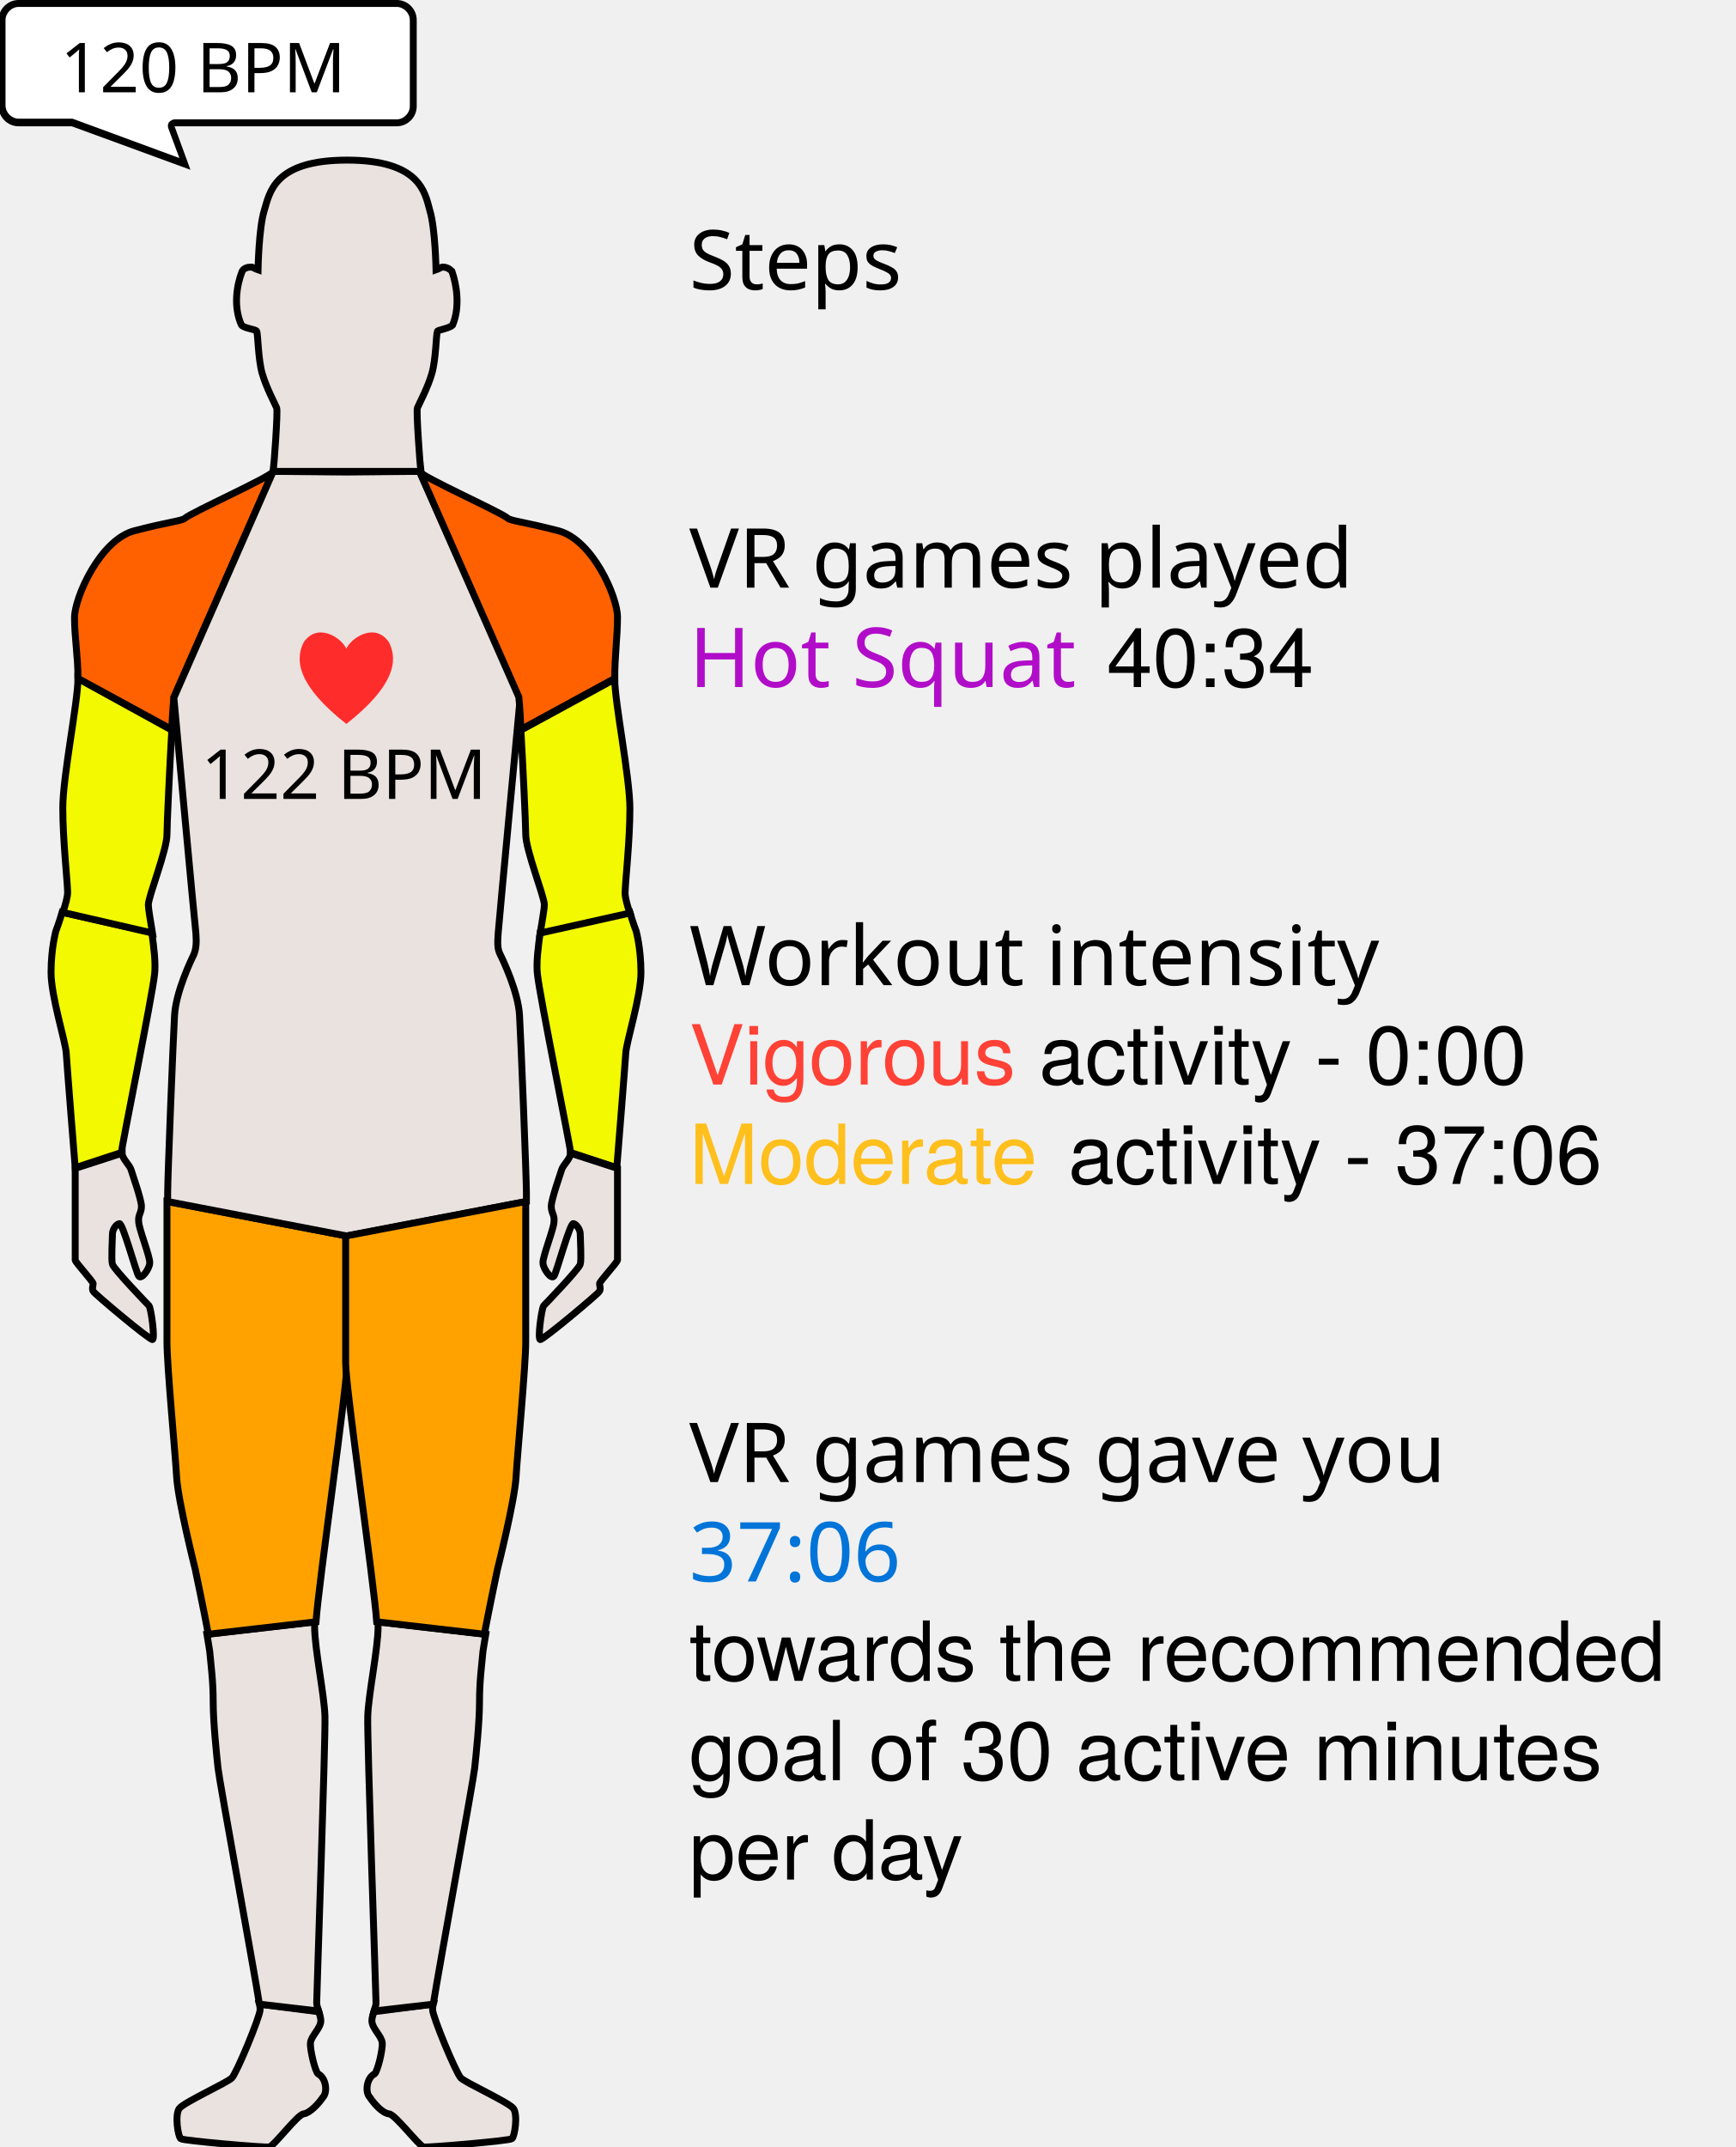
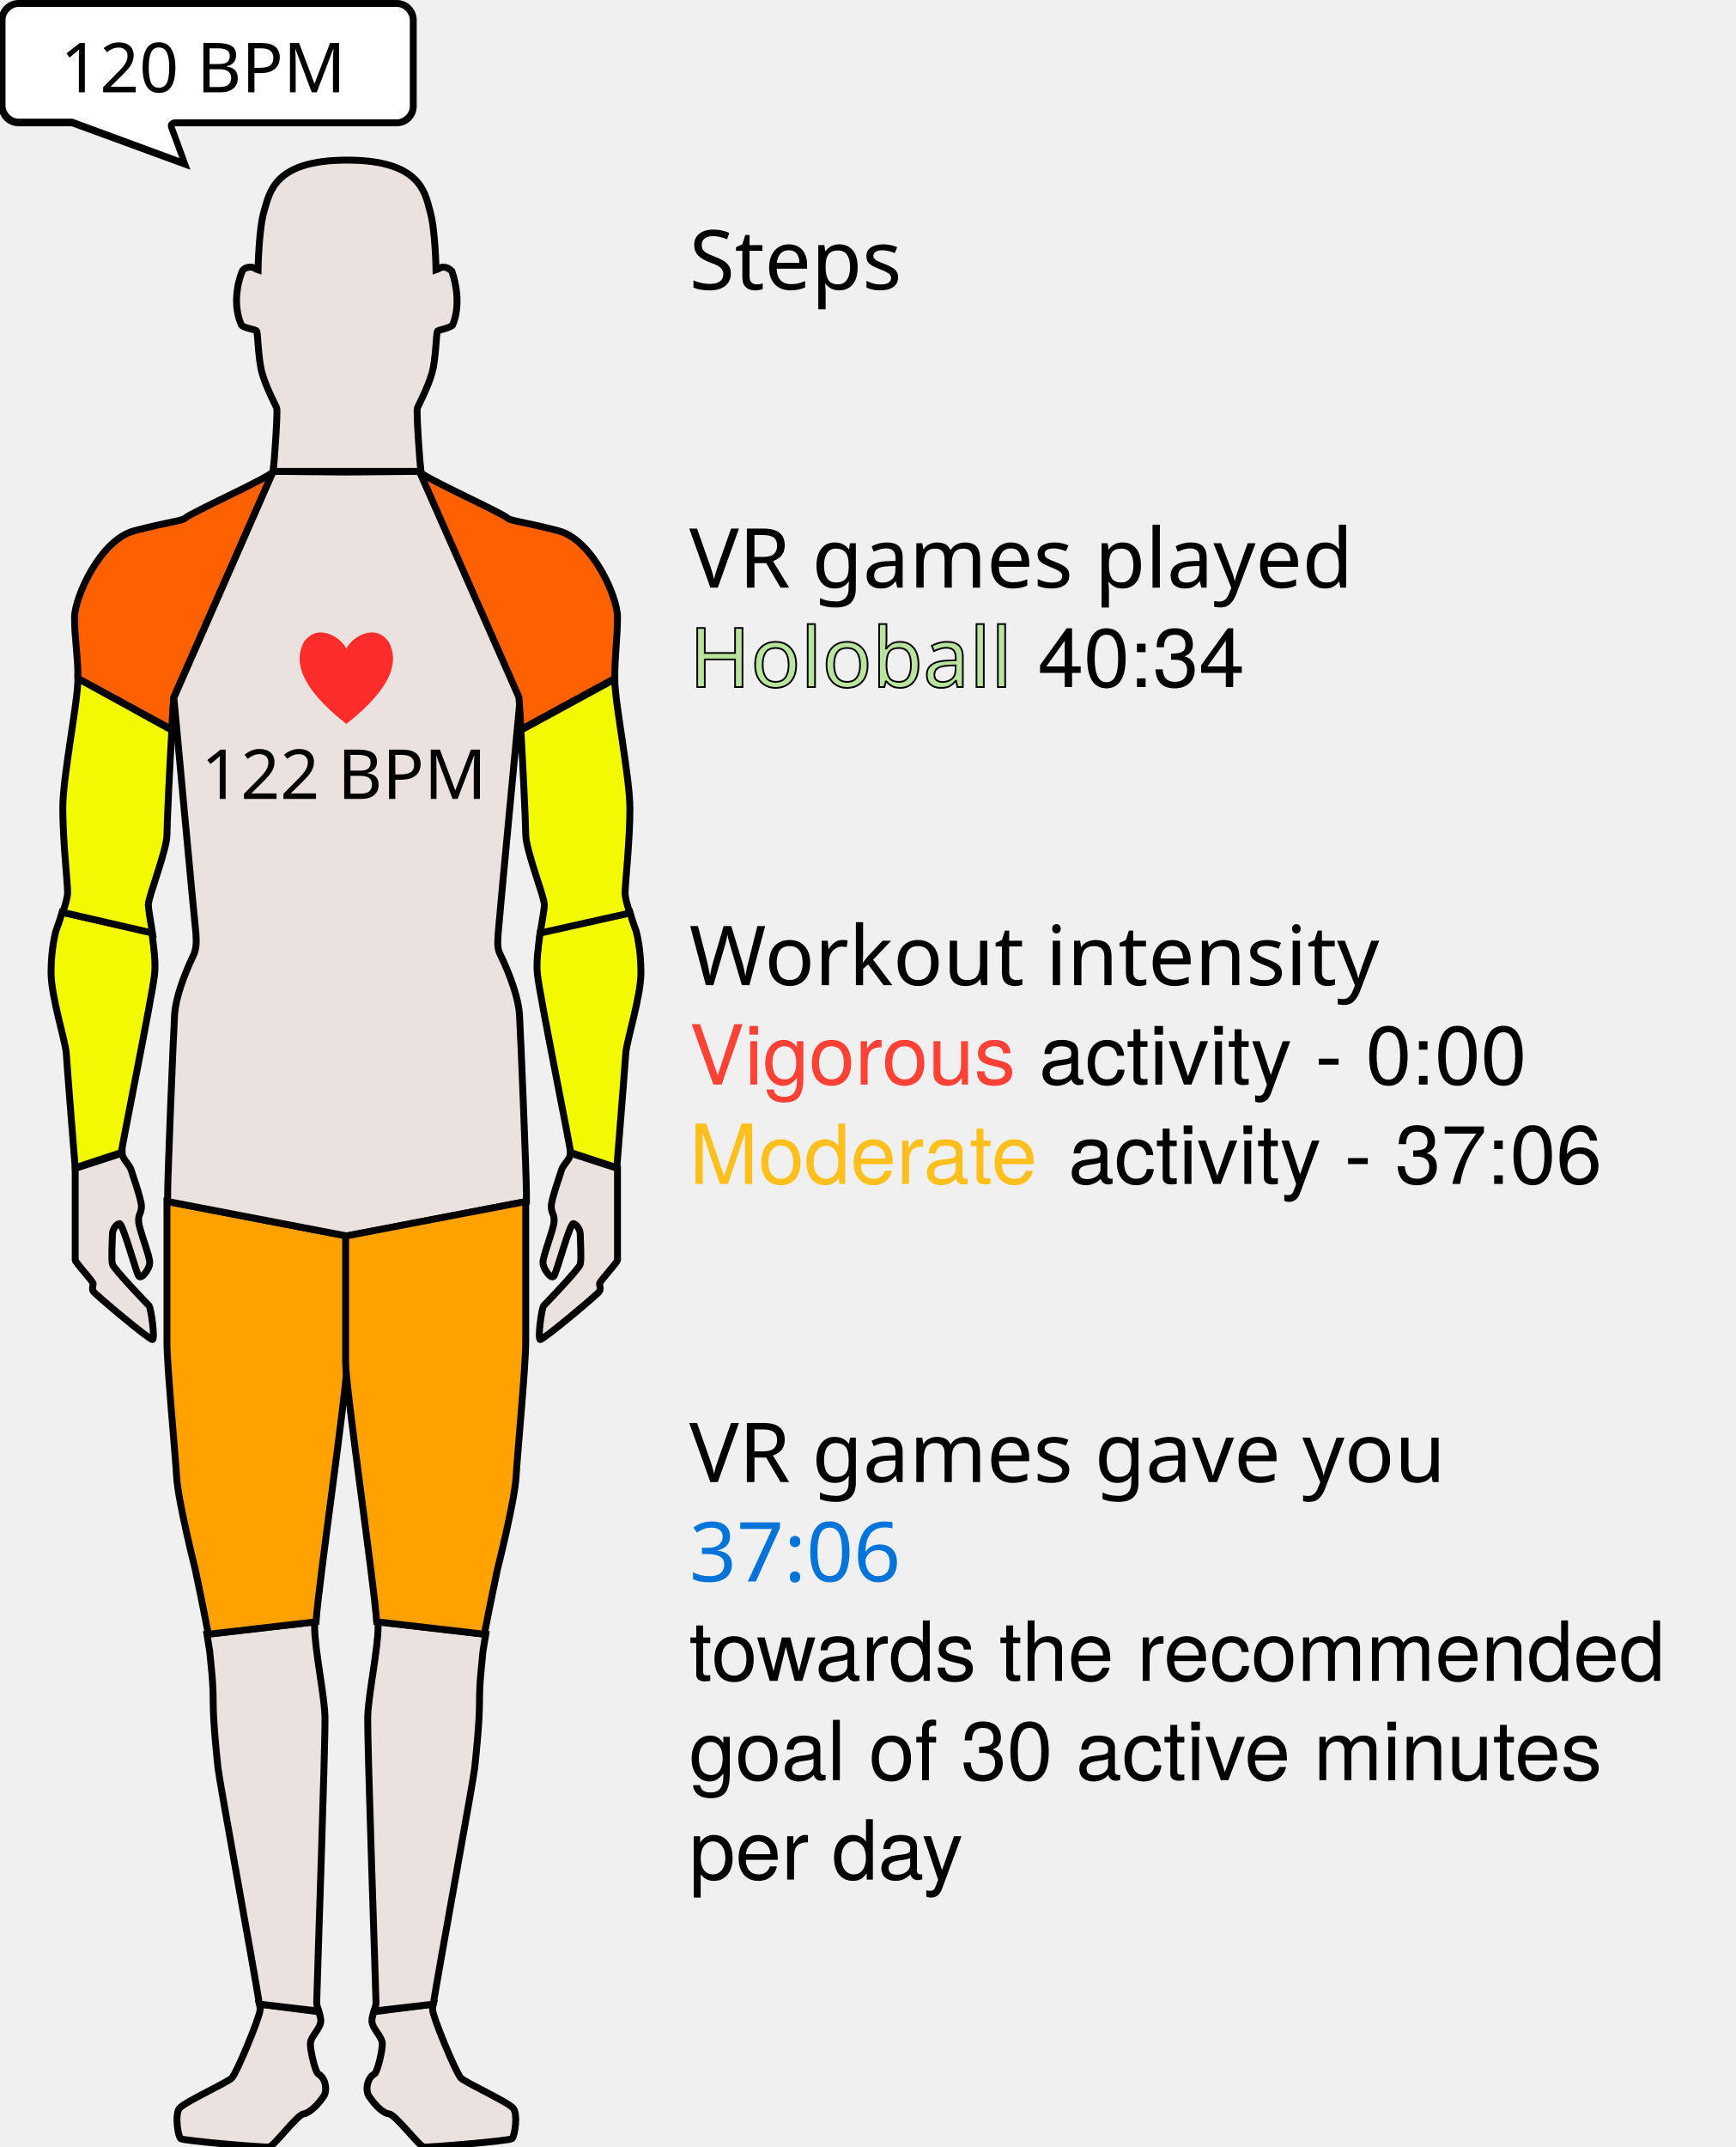
<svg xmlns="http://www.w3.org/2000/svg" version="1.1" id="Layer_1" x="0px" y="0px" viewBox="0 0 251.6 311.1" style="enable-background:new 0 0 251.6 311.1;" xml:space="preserve">
  <style type="text/css">
	.st0{fill:#EAE2DF;stroke:#000000;stroke-miterlimit:10;}
	.st1{fill:#FFA200;stroke:#000000;stroke-miterlimit:10;}
	.st2{fill:#F2F900;stroke:#000000;stroke-miterlimit:10;}
	.st3{fill:#FF6100;stroke:#000000;stroke-miterlimit:10;}
	.st4{fill:#FF2C2C;}
	.st5{fill:#FFFFFF;}
	.st6{font-family:'HelveticaNeue-Bold';}
	.st7{font-size:10px;}
	.st8{font-size:12px;}
- 	.st9{fill:#B10DC9;}
+ 	.st9{fill:#B8E49D;stroke:#000000;stroke-width:0.25;stroke-miterlimit:10;}
	.st10{font-family:'HelveticaNeue';}
	.st11{fill:#FF4136;}
	.st12{fill:#FFBF1C;}
	.st13{fill:#0074D9;}
</style>
  <g>
    <path class="st0" d="M37.6,290.4c0.1,0.4,0.1,0.7,0.1,0.8c0,1-3.4,9.2-4.1,9.9c-0.7,0.7-6.9,3.5-7.6,4.4s-0.2,4.1,0.2,4.4   s12.1,1.3,12.8,1.2s4.1-4.7,5-4.8s2.2-1.5,2.8-2.4c0.7-0.7,0.5-2.8-0.7-3.4c-0.4-0.3-1.2-3.5-1.1-4.5c0.1-1,1.5-2.1,1.5-3.2   c0-0.5-0.2-0.9-0.3-1.3L37.6,290.4z" />
    <path class="st0" d="M37.6,290.4l8.6,1c-0.1-0.4-0.3-0.7-0.3-1.2c0-1,1.3-38.3,1.2-41.5s-1.5-9.8-1.5-13c0-0.2,0-0.4,0-0.7   L30,236.8l0,0c0.2,1.1,0.3,2,0.4,2.5c0.2,2.2,0.5,4.3,0.5,7.3s0.5,7.7,0.7,9.6C31.8,258.1,36.8,285.3,37.6,290.4" />
    <path class="st1" d="M24.2,174.1c0,4.4,0,17.1,0,20.3c0,3.6,1.2,16.1,1.4,19.6c0.2,3.5,2.7,13.4,2.7,13.4s1.2,5.7,1.9,9.4l15.6-1.8   c0.4-5.7,4.5-33.9,4.5-37.5c0-3.8,0-18.4,0-18.4L24.2,174.1z" />
    <path class="st2" d="M10.9,169.2c0,0-1.2-14.9-1.3-16.6c-0.1-1.7-2.2-8.2-2.2-11.7s0.7-6,0.7-6s0.5-1.3,0.9-2.7l13,2.9   c0.3,2.1,0.6,4.5,0.4,6.1c-0.3,3-4.8,25.1-4.8,25.8L10.9,169.2z" />
-     <path class="st0" d="M17.7,167.1c0,0.8,1.1,1.7,1.3,2.4c0.2,0.7,1.5,4.3,1.5,5.3S20,176,20.1,177c0,1,1.7,5.2,1.6,6   c0,0.8-1.2,2.5-1.6,1.9c-0.4-0.6-2.3-7.7-2.8-7.6c-0.5,0.1-1,0.9-1,1.5s-0.2,3.8,0,4.4c0.2,0.7,5,5.7,5.3,6   c0.3,0.4,0.9,4.8,0.5,4.9c-0.4,0.1-8.5-6.7-8.6-7c-0.2-0.4,0-0.8,0-1.1s-2.5-3-2.6-3.4c0-0.5,0-13.3,0-13.3L17.7,167.1z" />
+     <path class="st0" d="M17.7,167.1c0,0.8,1.1,1.7,1.3,2.4c0.2,0.7,1.5,4.3,1.5,5.3S20,176,20.1,177c0,1,1.7,5.2,1.6,6   c0,0.8-1.2,2.5-1.6,1.9s-2.3-7.7-2.8-7.6c-0.5,0.1-1,0.9-1,1.5s-0.2,3.8,0,4.4c0.2,0.7,5,5.7,5.3,6c0.3,0.4,0.9,4.8,0.5,4.9   c-0.4,0.1-8.5-6.7-8.6-7c-0.2-0.4,0-0.8,0-1.1s-2.5-3-2.6-3.4c0-0.5,0-13.3,0-13.3L17.7,167.1z" />
    <path class="st2" d="M22.1,135.2c-0.3-1.9-0.6-3.5-0.6-4.1c0-1.2,2.7-7.9,2.7-10.2c0-1.5,0.4-9.8,0.7-15.1l-13.6-7.5   c0,3.4-2.2,14.2-2.2,18.8s0.7,10.9,0.7,12.2c0,0.6-0.3,1.8-0.7,2.9L22.1,135.2z" />
    <path class="st3" d="M11.3,98.3l13.6,7.4c0.1-2.7,0.3-4.7,0.3-4.7l14.4-32.7c-0.1,0.7-12,6-12.8,6.8c-0.5,0.4-2.3,0.5-7.3,1.8   s-8.7,9.7-8.7,12.6S11.3,95,11.3,98.3" />
    <path class="st0" d="M25.2,101.1c0,0,3,32.6,3.2,34.2c0.1,1.5,0,2.2-0.3,3c-0.4,0.8-2.6,5.4-2.8,8.8c-0.2,3.4-1,23.5-1,25.8   c0,0.3,0,0.7,0,1.2l26,5l26-5c0-0.5,0-1,0-1.2c0-2.3-0.8-22.4-1-25.8c-0.2-3.4-2.4-8-2.8-8.8s-0.4-1.5-0.3-3s3.2-34.2,3.2-34.2   L60.8,68.3l-10.6,0.1l-10.6-0.1L25.2,101.1z" />
    <path class="st0" d="M62.8,290.4c-0.1,0.4-0.1,0.7-0.1,0.8c0,1,3.4,9.2,4.1,9.9c0.7,0.7,6.9,3.5,7.6,4.4s0.2,4.1-0.2,4.4   s-12.1,1.3-12.8,1.2c-0.7-0.2-4.1-4.7-5-4.8c-1-0.1-2.2-1.5-2.8-2.4c-0.7-0.7-0.5-2.8,0.7-3.4c0.4-0.3,1.2-3.5,1.1-4.5   c-0.1-1-1.5-2.1-1.5-3.2c0-0.5,0.2-0.9,0.3-1.3L62.8,290.4z" />
-     <path class="st0" d="M62.8,290.4l-8.6,1c0.1-0.4,0.3-0.7,0.3-1.2c0-1-1.3-38.3-1.2-41.5c0.1-3.2,1.5-9.8,1.5-13c0-0.2,0-0.4,0-0.7   l15.6,1.8l0,0c-0.2,1.1-0.3,2-0.4,2.5c-0.2,2.2-0.5,4.3-0.5,7.3s-0.5,7.7-0.7,9.6C68.6,258.1,63.6,285.3,62.8,290.4" />
+     <path class="st0" d="M62.8,290.4l-8.6,1c0.1-0.4,0.3-0.7,0.3-1.2c0-1-1.3-38.3-1.2-41.5s1.5-9.8,1.5-13c0-0.2,0-0.4,0-0.7l15.6,1.8   l0,0c-0.2,1.1-0.3,2-0.4,2.5c-0.2,2.2-0.5,4.3-0.5,7.3s-0.5,7.7-0.7,9.6C68.6,258.1,63.6,285.3,62.8,290.4" />
    <path class="st1" d="M76.2,174.1c0,4.4,0,17.1,0,20.3c0,3.6-1.2,16.1-1.4,19.6c-0.2,3.5-2.7,13.4-2.7,13.4s-1.2,5.7-1.9,9.4   L54.6,235c-0.4-5.7-4.5-33.9-4.5-37.5c0-3.8,0-18.4,0-18.4L76.2,174.1z" />
    <path class="st2" d="M89.4,169.2c0,0,1.2-14.9,1.3-16.6c0.1-1.7,2.2-8.2,2.2-11.7s-0.7-6-0.7-6s-0.5-1.3-0.9-2.7l-13,2.9   c-0.3,2.1-0.6,4.5-0.4,6.1c0.3,3,4.8,25.1,4.8,25.8L89.4,169.2z" />
    <path class="st0" d="M82.7,167.1c0,0.8-1.1,1.7-1.3,2.4s-1.5,4.3-1.5,5.3s0.5,1.2,0.4,2.2c0,1-1.7,5.2-1.6,6c0,0.8,1.2,2.5,1.6,1.9   s2.3-7.7,2.8-7.6c0.5,0.1,1,0.9,1,1.5s0.2,3.8,0,4.4c-0.2,0.7-5,5.7-5.3,6c-0.3,0.4-0.9,4.8-0.5,4.9s8.5-6.7,8.6-7   c0.2-0.4,0-0.8,0-1.1s2.5-3,2.6-3.4c0-0.5,0-13.3,0-13.3L82.7,167.1z" />
    <path class="st2" d="M78.3,135.2c0.3-1.9,0.6-3.5,0.6-4.1c0-1.2-2.7-7.9-2.7-10.2c0-1.5-0.4-9.8-0.7-15.1l13.6-7.4   c0,3.4,2.2,14.2,2.2,18.8s-0.7,10.9-0.7,12.2c0,0.6,0.3,1.8,0.7,2.9L78.3,135.2z" />
    <path class="st3" d="M89.1,98.3l-13.6,7.4c-0.1-2.7-0.3-4.7-0.3-4.7L60.8,68.3c0.1,0.7,12,6,12.8,6.8c0.5,0.4,2.3,0.5,7.3,1.8   s8.6,9.6,8.6,12.5S89.1,95,89.1,98.3" />
-     <path class="st0" d="M39.6,68.3c0.1-0.7,0.7-8.7,0.5-9.2c-0.2-0.5-1.5-2.9-2.1-5s-0.6-5.7-0.8-6.1c-0.1-0.3-1.8-0.4-2.2-0.9   c-1.2-2.6-0.7-5.8,0.1-7.8c0.3-0.5,0.8-0.6,1.4-0.6c0.3,0.1,0.6,0.3,0.9,0.4c0,0,0.1-6,0.9-8.6c0.8-2.6,1.4-7.3,12-7.3   s11.3,4.7,12,7.3c0.8,2.6,0.9,8.6,0.9,8.6c0.3-0.1,0.6-0.3,0.9-0.4c0.6,0,1,0.2,1.4,0.6c0.7,2,1.2,5.2,0.1,7.8   c-0.5,0.5-2.1,0.7-2.2,0.9c-0.2,0.5-0.2,4-0.8,6.1c-0.6,2.1-1.9,4.5-2.1,5c-0.2,0.5,0.4,8.5,0.5,9.2H39.6z" />
+     <path class="st0" d="M39.6,68.3c0.1-0.7,0.7-8.7,0.5-9.2s-1.5-2.9-2.1-5s-0.6-5.7-0.8-6.1c-0.1-0.3-1.8-0.4-2.2-0.9   c-1.2-2.6-0.7-5.8,0.1-7.8c0.3-0.5,0.8-0.6,1.4-0.6c0.3,0.1,0.6,0.3,0.9,0.4c0,0,0.1-6,0.9-8.6c0.8-2.6,1.4-7.3,12-7.3   s11.3,4.7,12,7.3c0.8,2.6,0.9,8.6,0.9,8.6c0.3-0.1,0.6-0.3,0.9-0.4c0.6,0,1,0.2,1.4,0.6c0.7,2,1.2,5.2,0.1,7.8   c-0.5,0.5-2.1,0.7-2.2,0.9c-0.2,0.5-0.2,4-0.8,6.1s-1.9,4.5-2.1,5c-0.2,0.5,0.4,8.5,0.5,9.2H39.6z" />
    <path class="st4" d="M50.2,94c-0.7-1.6-4.2-3.9-6.2-0.9c-1.3,2.6-0.8,6.3,6.2,11.8c7-5.5,7.5-9.2,6.2-11.8   C54.4,90.1,50.9,92.4,50.2,94z" />
    <g>
      <path class="st5" d="M10.6,17.8c-0.1,0-0.1,0-0.2,0H2.7c-1.3,0-2.4-1.1-2.4-2.4V2.9c0-1.3,1.1-2.4,2.4-2.4h54.8    c1.3,0,2.4,1.1,2.4,2.4v12.5c0,1.3-1.1,2.4-2.4,2.4H25.3c-0.2,0-0.3,0.1-0.4,0.2s-0.1,0.3-0.1,0.5l1.9,5.3L10.6,17.8z" />
-       <path d="M57.5,1c1,0,1.9,0.9,1.9,1.9v12.5c0,1-0.9,1.9-1.9,1.9H25.3c-0.3,0-0.6,0.2-0.8,0.4c-0.2,0.3-0.2,0.6-0.1,0.9l1.6,4.3    l-15.2-5.6c-0.1,0-0.2-0.1-0.3-0.1H2.7c-1,0-1.9-0.9-1.9-1.9V2.9c0-1,0.9-1.9,1.9-1.9H57.5 M57.5,0H2.7C1.1,0-0.2,1.3-0.2,2.9    v12.5c0,1.6,1.3,2.9,2.9,2.9h7.7l17.2,6.3l-2.3-6.3h32.2c1.6,0,2.9-1.3,2.9-2.9V2.9C60.4,1.3,59.1,0,57.5,0L57.5,0z" />
+       <path d="M57.5,1c1,0,1.9,0.9,1.9,1.9v12.5c0,1-0.9,1.9-1.9,1.9H25.3c-0.3,0-0.6,0.2-0.8,0.4c-0.2,0.3-0.2,0.6-0.1,0.9l1.6,4.3    l-15.2-5.6c-0.1,0-0.2-0.1-0.3-0.1H2.7c-1,0-1.9-0.9-1.9-1.9V2.9c0-1,0.9-1.9,1.9-1.9L57.5,1 M57.5,0H2.7C1.1,0-0.2,1.3-0.2,2.9    v12.5c0,1.6,1.3,2.9,2.9,2.9h7.7l17.2,6.3l-2.3-6.3h32.2c1.6,0,2.9-1.3,2.9-2.9V2.9C60.4,1.3,59.1,0,57.5,0L57.5,0z" />
    </g>
  </g>
  <text transform="matrix(1 0 0 1 29.1614 115.7606)" class="st6 st7">122 BPM</text>
  <text transform="matrix(1 0 0 1 8.7477 13.3736)" class="st6 st7">120 BPM</text>
-   <text transform="matrix(1 0 0 1 99.9 41.95)">
-     <tspan x="0" y="0" class="st6 st8">Steps</tspan>
-     <tspan x="0" y="43.2" class="st6 st8">VR games played</tspan>
-     <tspan x="0" y="57.6" class="st9 st6 st8">Hot Squat </tspan>
-     <tspan x="60.5" y="57.6" class="st10 st8">40:34</tspan>
-     <tspan x="0" y="100.8" class="st6 st8">Workout intensity</tspan>
-     <tspan x="0" y="115.2" class="st11 st10 st8">Vigorous </tspan>
-     <tspan x="50.7" y="115.2" class="st10 st8">activity - 0:00</tspan>
-     <tspan x="0" y="129.6" class="st12 st10 st8">Moderate</tspan>
-     <tspan x="51.6" y="129.6" class="st10 st8"> activity - 37:06</tspan>
-     <tspan x="0" y="172.8" class="st6 st8">VR games gave you</tspan>
-     <tspan x="0" y="187.2" class="st13 st6 st8">37:06</tspan>
-     <tspan x="0" y="201.6" class="st10 st8">towards the recommended</tspan>
-     <tspan x="0" y="216" class="st10 st8">goal of 30 active minutes</tspan>
-     <tspan x="0" y="230.4" class="st10 st8">per day</tspan>
-   </text>
+   <text transform="matrix(1 0 0 1 99.9 41.95)" class="st6 st8">Steps</text>
+   <text transform="matrix(1 0 0 1 99.9 85.15)" class="st6 st8">VR games played</text>
+   <text transform="matrix(1 0 0 1 99.9 99.55)" class="st9 st6 st8">Holoball</text>
+   <text transform="matrix(1 0 0 1 150.4 99.55)" class="st10 st8">40:34</text>
+   <text transform="matrix(1 0 0 1 99.9 142.75)" class="st6 st8">Workout intensity</text>
+   <text transform="matrix(1 0 0 1 99.9 157.15)" class="st11 st10 st8">Vigorous </text>
+   <text transform="matrix(1 0 0 1 150.6 157.15)" class="st10 st8">activity - 0:00</text>
+   <text transform="matrix(1 0 0 1 99.9 171.55)" class="st12 st10 st8">Moderate</text>
+   <text transform="matrix(1 0 0 1 151.5 171.55)" class="st10 st8"> activity - 37:06</text>
+   <text transform="matrix(1 0 0 1 99.9 214.75)" class="st6 st8">VR games gave you</text>
+   <text transform="matrix(1 0 0 1 99.9 229.15)" class="st13 st6 st8">37:06</text>
+   <text transform="matrix(1 0 0 1 99.9 243.55)" class="st10 st8">towards the recommended</text>
+   <text transform="matrix(1 0 0 1 99.9 257.95)" class="st10 st8">goal of 30 active minutes</text>
+   <text transform="matrix(1 0 0 1 99.9 272.35)" class="st10 st8">per day</text>
</svg>
